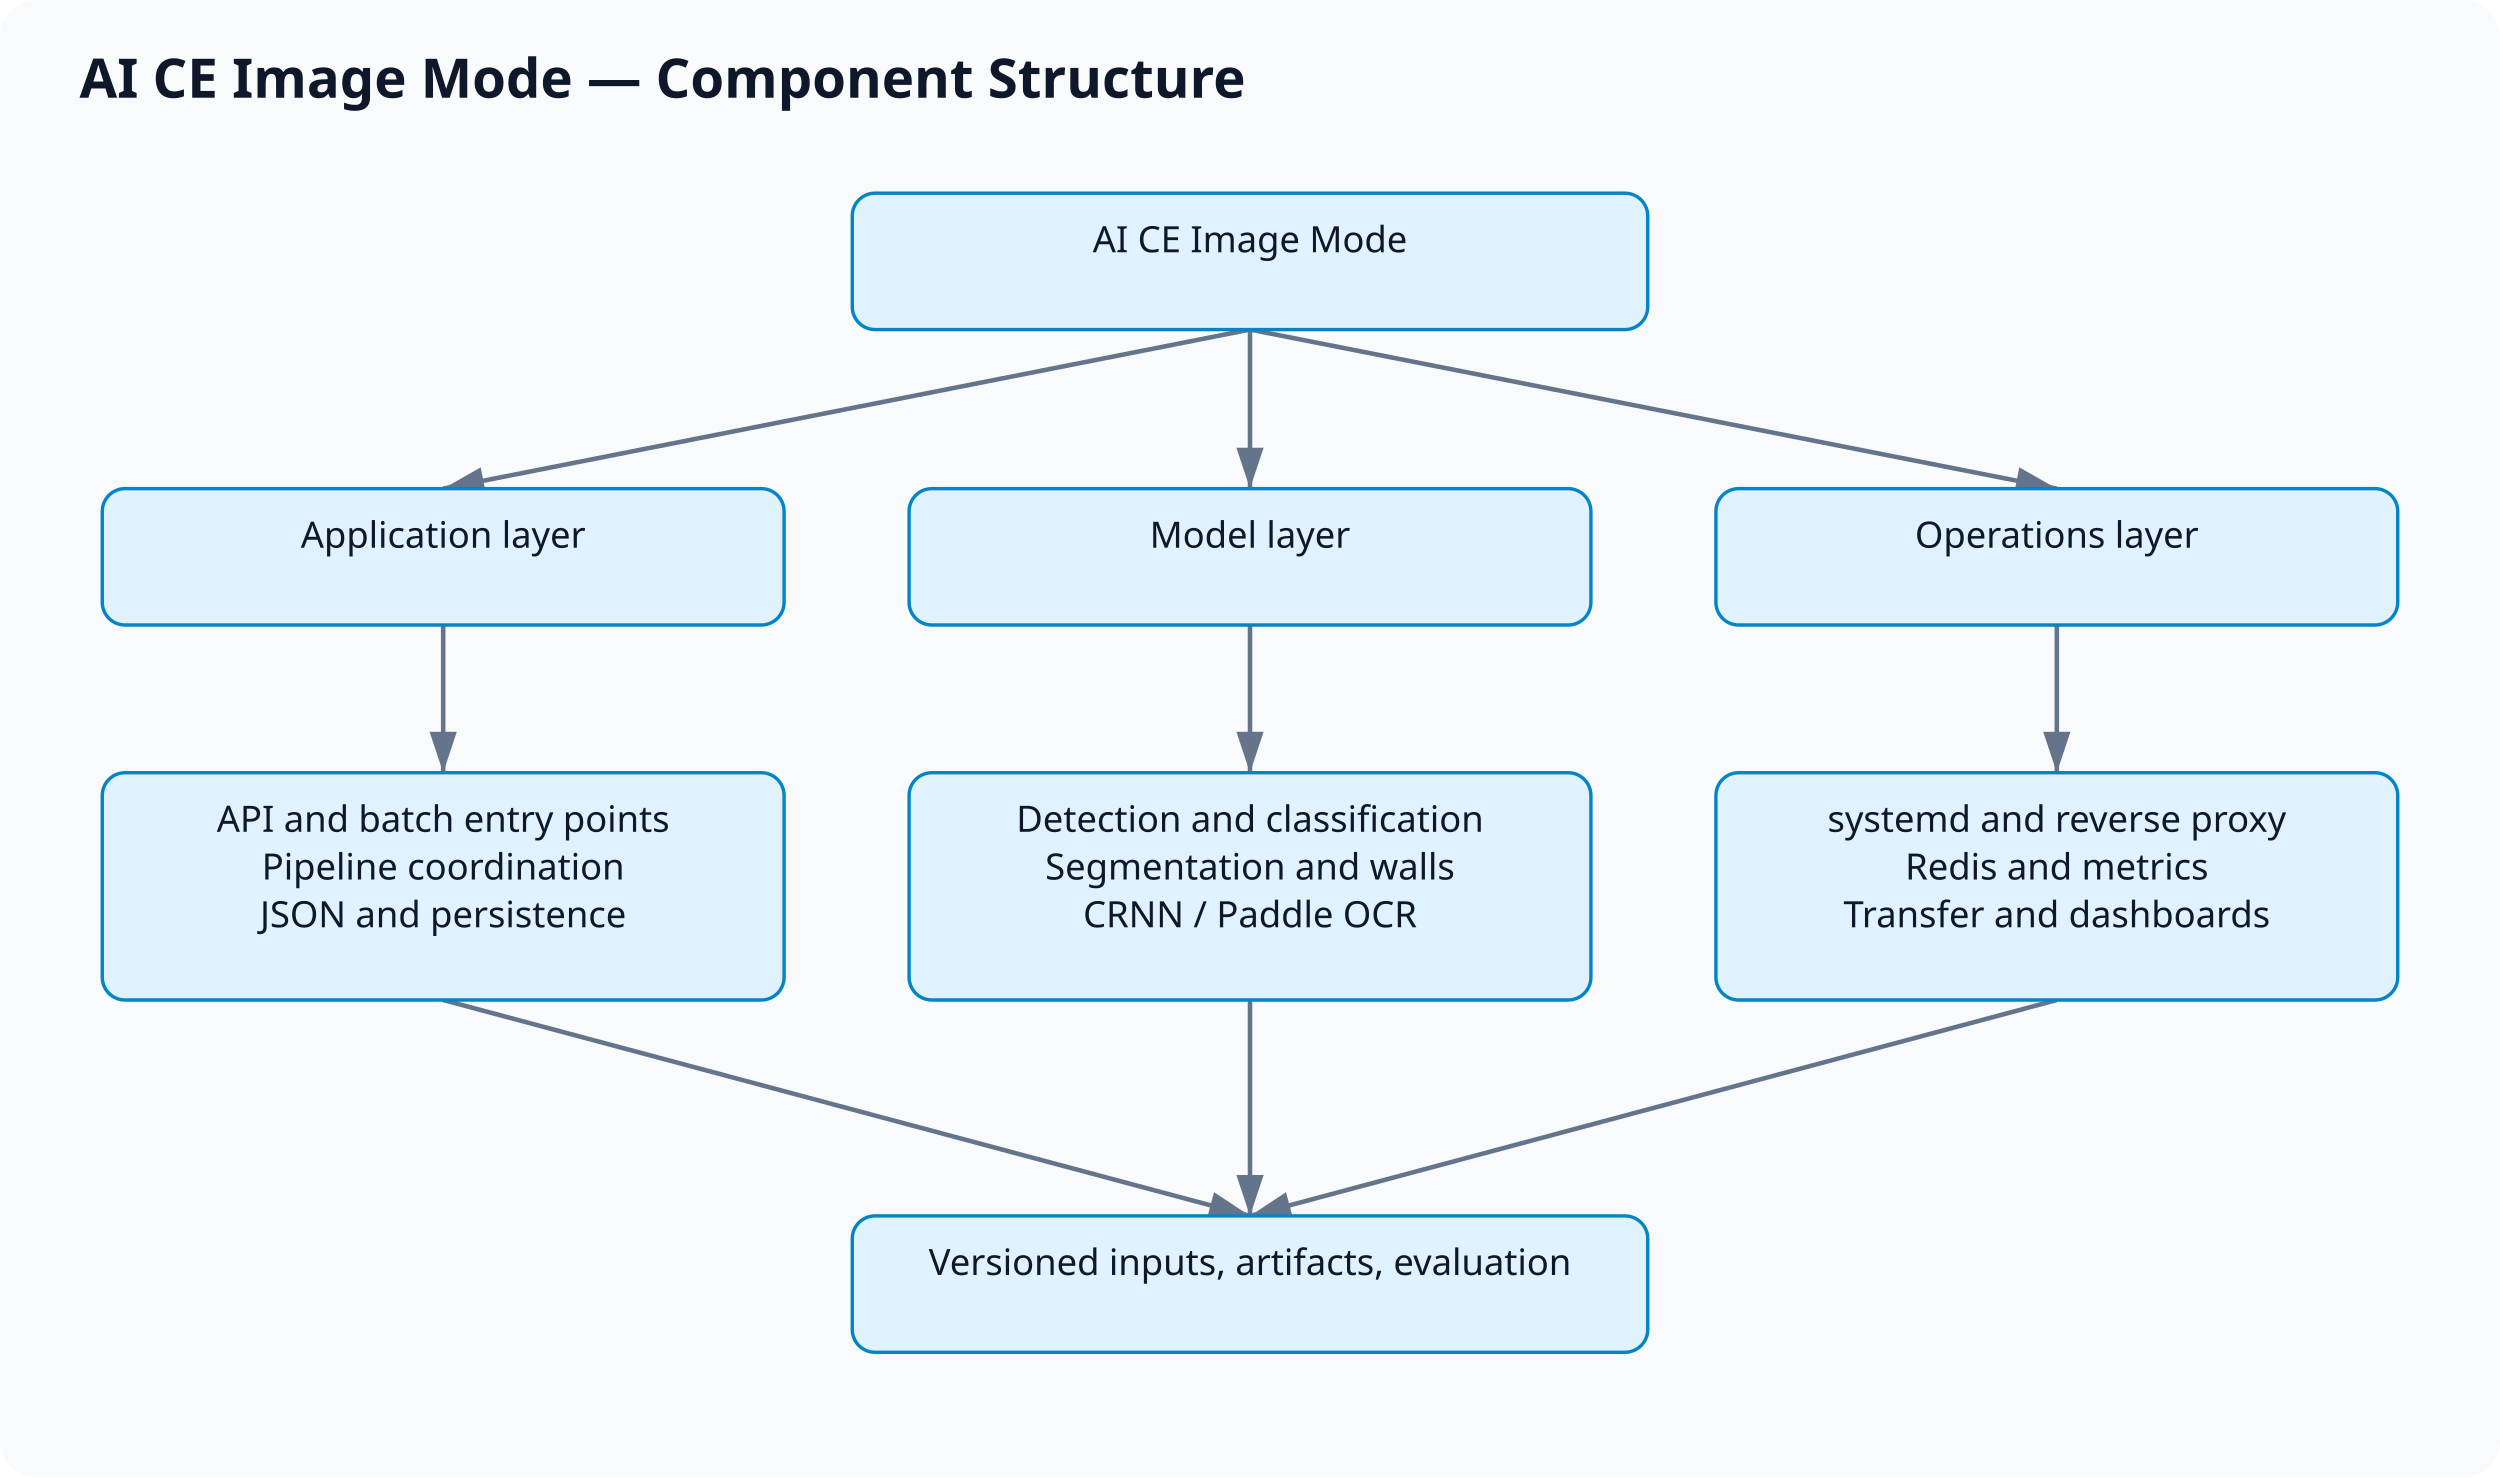
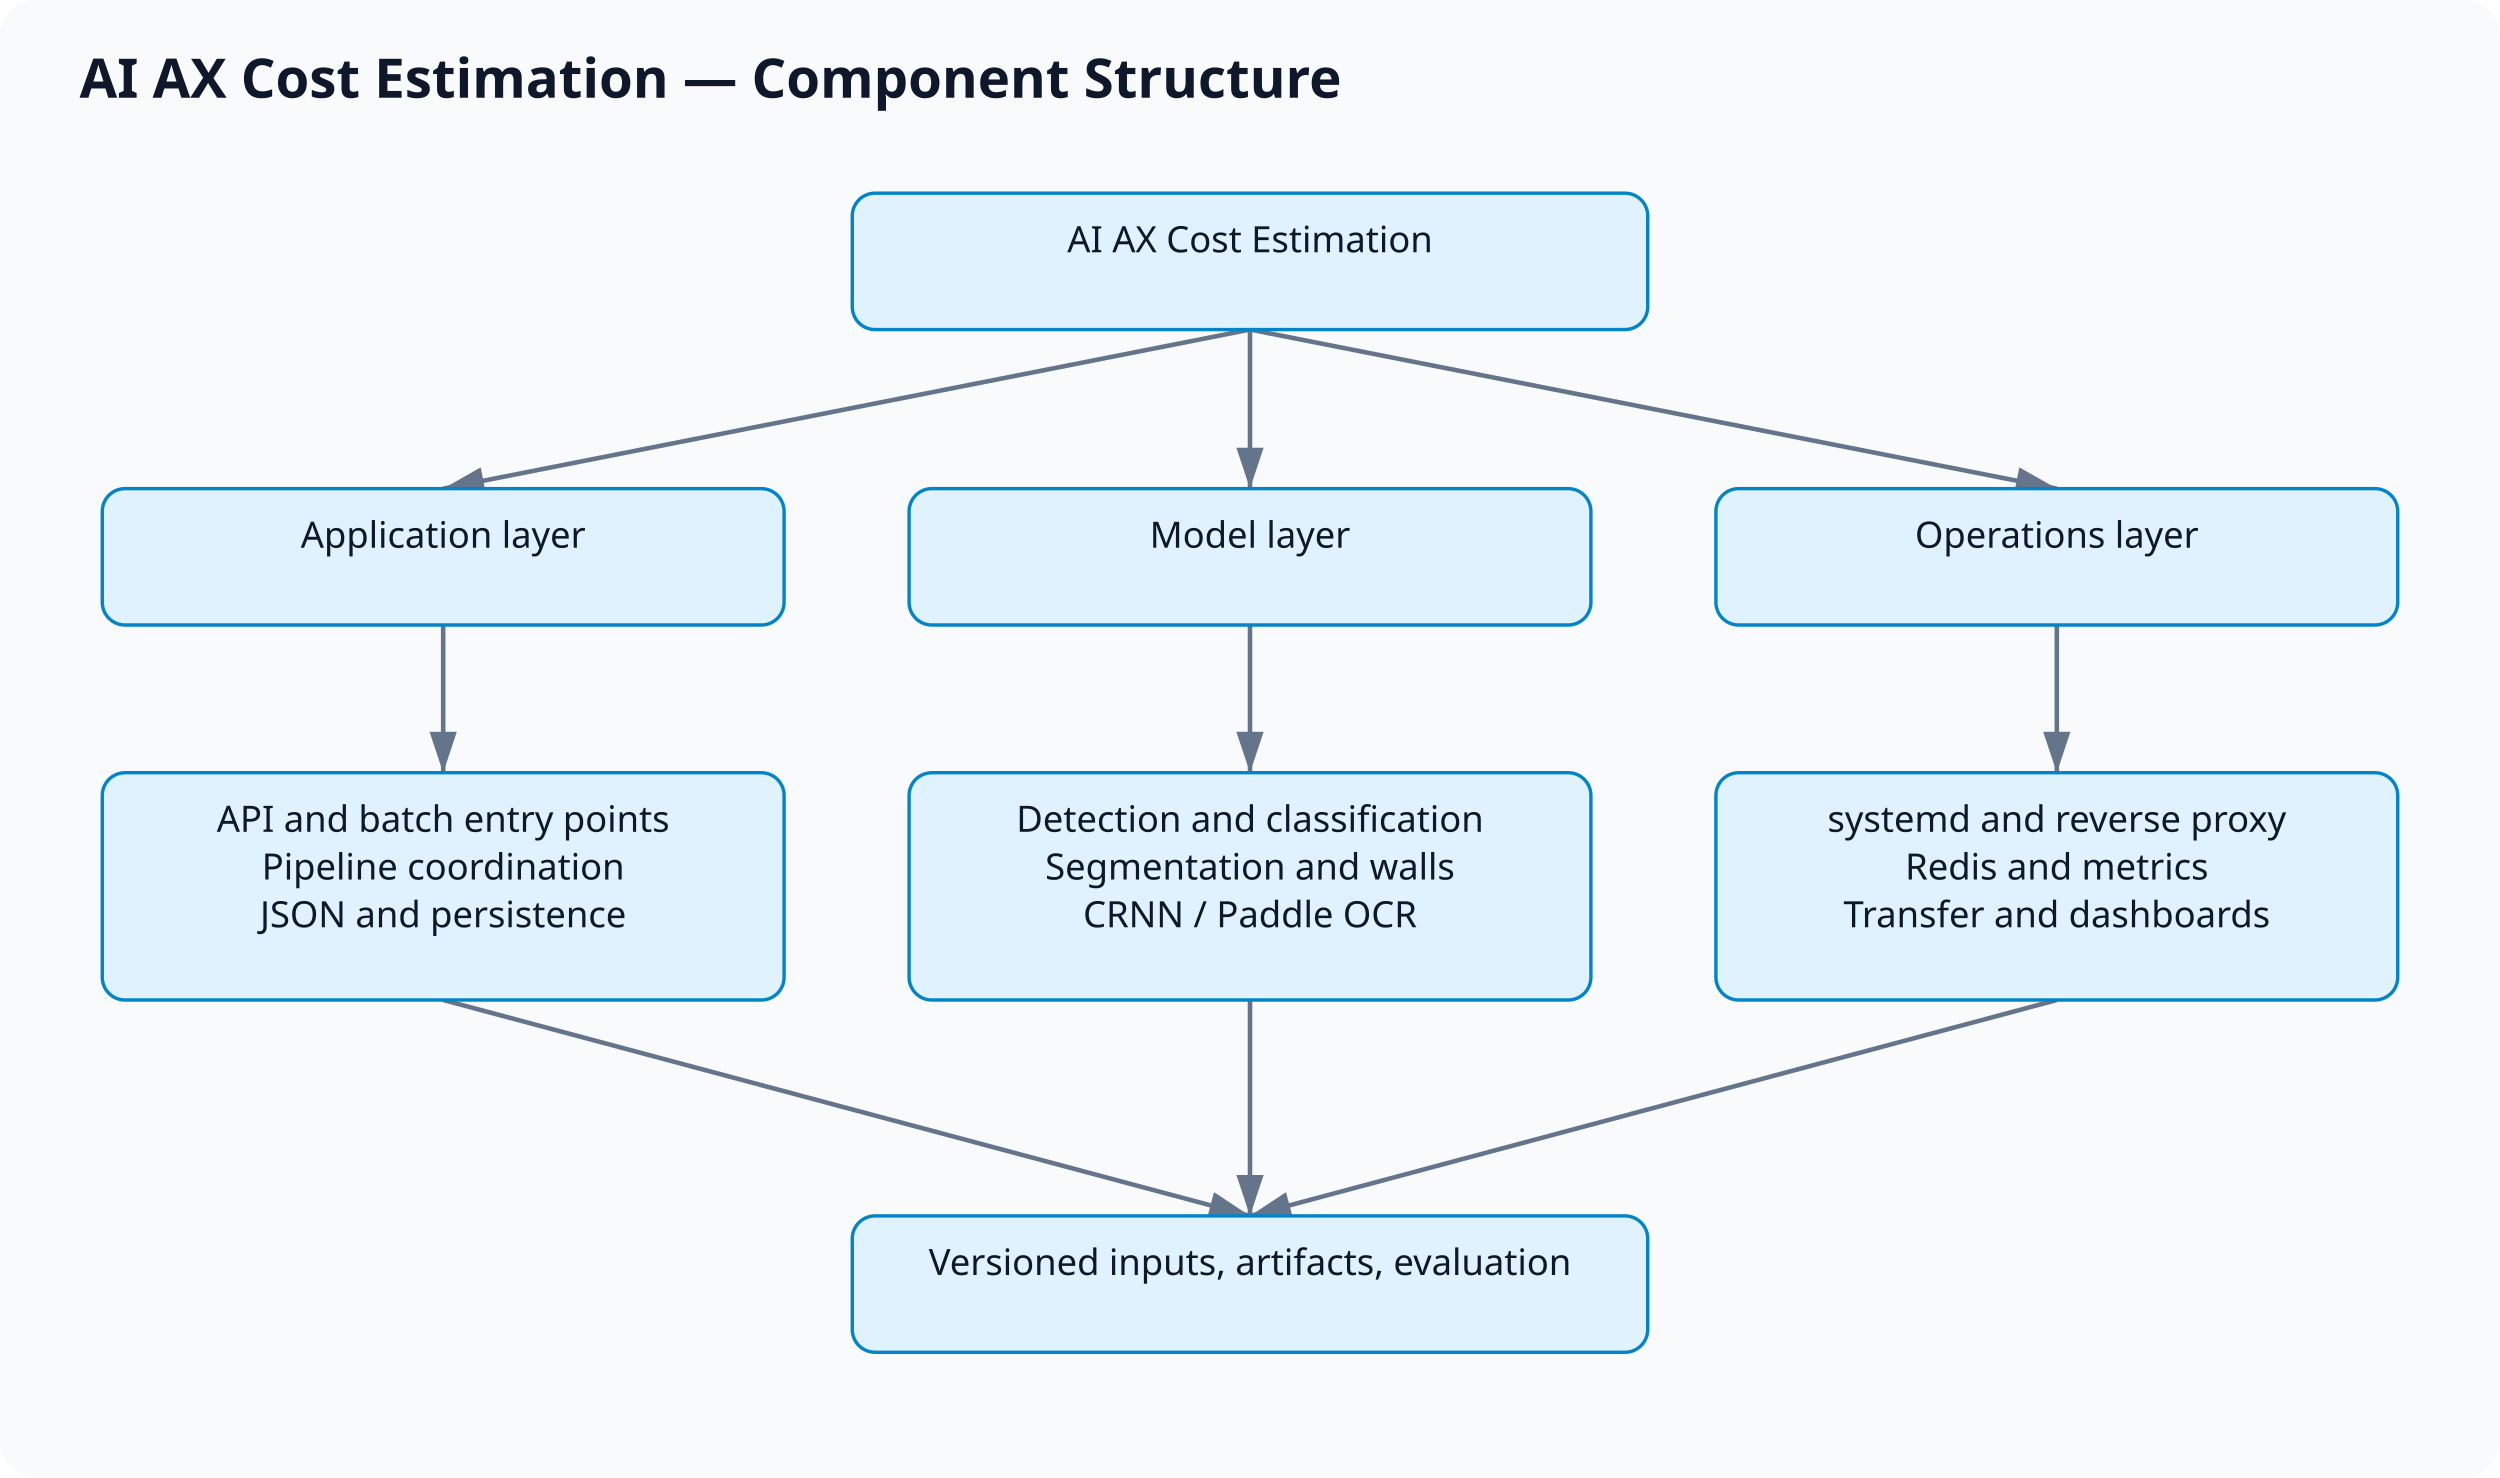
- <svg xmlns="http://www.w3.org/2000/svg" width="1100" height="650" viewBox="0 0 1100 650" role="img" aria-label="AI CE Image Mode — Component Structure">
+ <svg xmlns="http://www.w3.org/2000/svg" width="1100" height="650" viewBox="0 0 1100 650" role="img" aria-label="AI AX Cost Estimation — Component Structure">
  <defs>
    <marker id="arrow" markerWidth="10" markerHeight="10" refX="9" refY="3" orient="auto">
      <path d="M0,0 L0,6 L9,3 z" fill="#64748b" />
    </marker>
  </defs>
  <rect width="1100" height="650" rx="16" fill="#f8fafc" />
-   <text x="35" y="43" font-family="sans-serif" font-size="24" font-weight="700" fill="#0f172a">AI CE Image Mode — Component Structure</text>
+   <text x="35" y="43" font-family="sans-serif" font-size="24" font-weight="700" fill="#0f172a">AI AX Cost Estimation — Component Structure</text>
  <path d="M 550.0 145 L 195.0 215" stroke="#64748b" stroke-width="2" fill="none" marker-end="url(#arrow)" />
  <path d="M 550.0 145 L 550.0 215" stroke="#64748b" stroke-width="2" fill="none" marker-end="url(#arrow)" />
  <path d="M 550.0 145 L 905.0 215" stroke="#64748b" stroke-width="2" fill="none" marker-end="url(#arrow)" />
  <path d="M 195.0 275 L 195.0 340" stroke="#64748b" stroke-width="2" fill="none" marker-end="url(#arrow)" />
  <path d="M 550.0 275 L 550.0 340" stroke="#64748b" stroke-width="2" fill="none" marker-end="url(#arrow)" />
  <path d="M 905.0 275 L 905.0 340" stroke="#64748b" stroke-width="2" fill="none" marker-end="url(#arrow)" />
  <path d="M 195.0 440 L 550.0 535" stroke="#64748b" stroke-width="2" fill="none" marker-end="url(#arrow)" />
  <path d="M 550.0 440 L 550.0 535" stroke="#64748b" stroke-width="2" fill="none" marker-end="url(#arrow)" />
  <path d="M 905.0 440 L 550.0 535" stroke="#64748b" stroke-width="2" fill="none" marker-end="url(#arrow)" />
  <rect x="375" y="85" width="350" height="60" rx="10" fill="#e0f2fe" stroke="#0284c7" stroke-width="1.5" />
-   <text x="550.0" y="111" text-anchor="middle" font-family="sans-serif" font-size="16" fill="#0f172a">AI CE Image Mode</text>
+   <text x="550.0" y="111" text-anchor="middle" font-family="sans-serif" font-size="16" fill="#0f172a">AI AX Cost Estimation</text>
  <rect x="45" y="215" width="300" height="60" rx="10" fill="#e0f2fe" stroke="#0284c7" stroke-width="1.5" />
  <text x="195.0" y="241" text-anchor="middle" font-family="sans-serif" font-size="16" fill="#0f172a">Application layer</text>
  <rect x="400" y="215" width="300" height="60" rx="10" fill="#e0f2fe" stroke="#0284c7" stroke-width="1.5" />
  <text x="550.0" y="241" text-anchor="middle" font-family="sans-serif" font-size="16" fill="#0f172a">Model layer</text>
  <rect x="755" y="215" width="300" height="60" rx="10" fill="#e0f2fe" stroke="#0284c7" stroke-width="1.5" />
  <text x="905.0" y="241" text-anchor="middle" font-family="sans-serif" font-size="16" fill="#0f172a">Operations layer</text>
  <rect x="45" y="340" width="300" height="100" rx="10" fill="#e0f2fe" stroke="#0284c7" stroke-width="1.5" />
  <text x="195.0" y="366" text-anchor="middle" font-family="sans-serif" font-size="16" fill="#0f172a">API and batch entry points</text>
  <text x="195.0" y="387" text-anchor="middle" font-family="sans-serif" font-size="16" fill="#0f172a">Pipeline coordination</text>
  <text x="195.0" y="408" text-anchor="middle" font-family="sans-serif" font-size="16" fill="#0f172a">JSON and persistence</text>
  <rect x="400" y="340" width="300" height="100" rx="10" fill="#e0f2fe" stroke="#0284c7" stroke-width="1.5" />
  <text x="550.0" y="366" text-anchor="middle" font-family="sans-serif" font-size="16" fill="#0f172a">Detection and classification</text>
  <text x="550.0" y="387" text-anchor="middle" font-family="sans-serif" font-size="16" fill="#0f172a">Segmentation and walls</text>
  <text x="550.0" y="408" text-anchor="middle" font-family="sans-serif" font-size="16" fill="#0f172a">CRNN / Paddle OCR</text>
  <rect x="755" y="340" width="300" height="100" rx="10" fill="#e0f2fe" stroke="#0284c7" stroke-width="1.5" />
  <text x="905.0" y="366" text-anchor="middle" font-family="sans-serif" font-size="16" fill="#0f172a">systemd and reverse proxy</text>
  <text x="905.0" y="387" text-anchor="middle" font-family="sans-serif" font-size="16" fill="#0f172a">Redis and metrics</text>
  <text x="905.0" y="408" text-anchor="middle" font-family="sans-serif" font-size="16" fill="#0f172a">Transfer and dashboards</text>
  <rect x="375" y="535" width="350" height="60" rx="10" fill="#e0f2fe" stroke="#0284c7" stroke-width="1.5" />
  <text x="550.0" y="561" text-anchor="middle" font-family="sans-serif" font-size="16" fill="#0f172a">Versioned inputs, artifacts, evaluation</text>
</svg>
